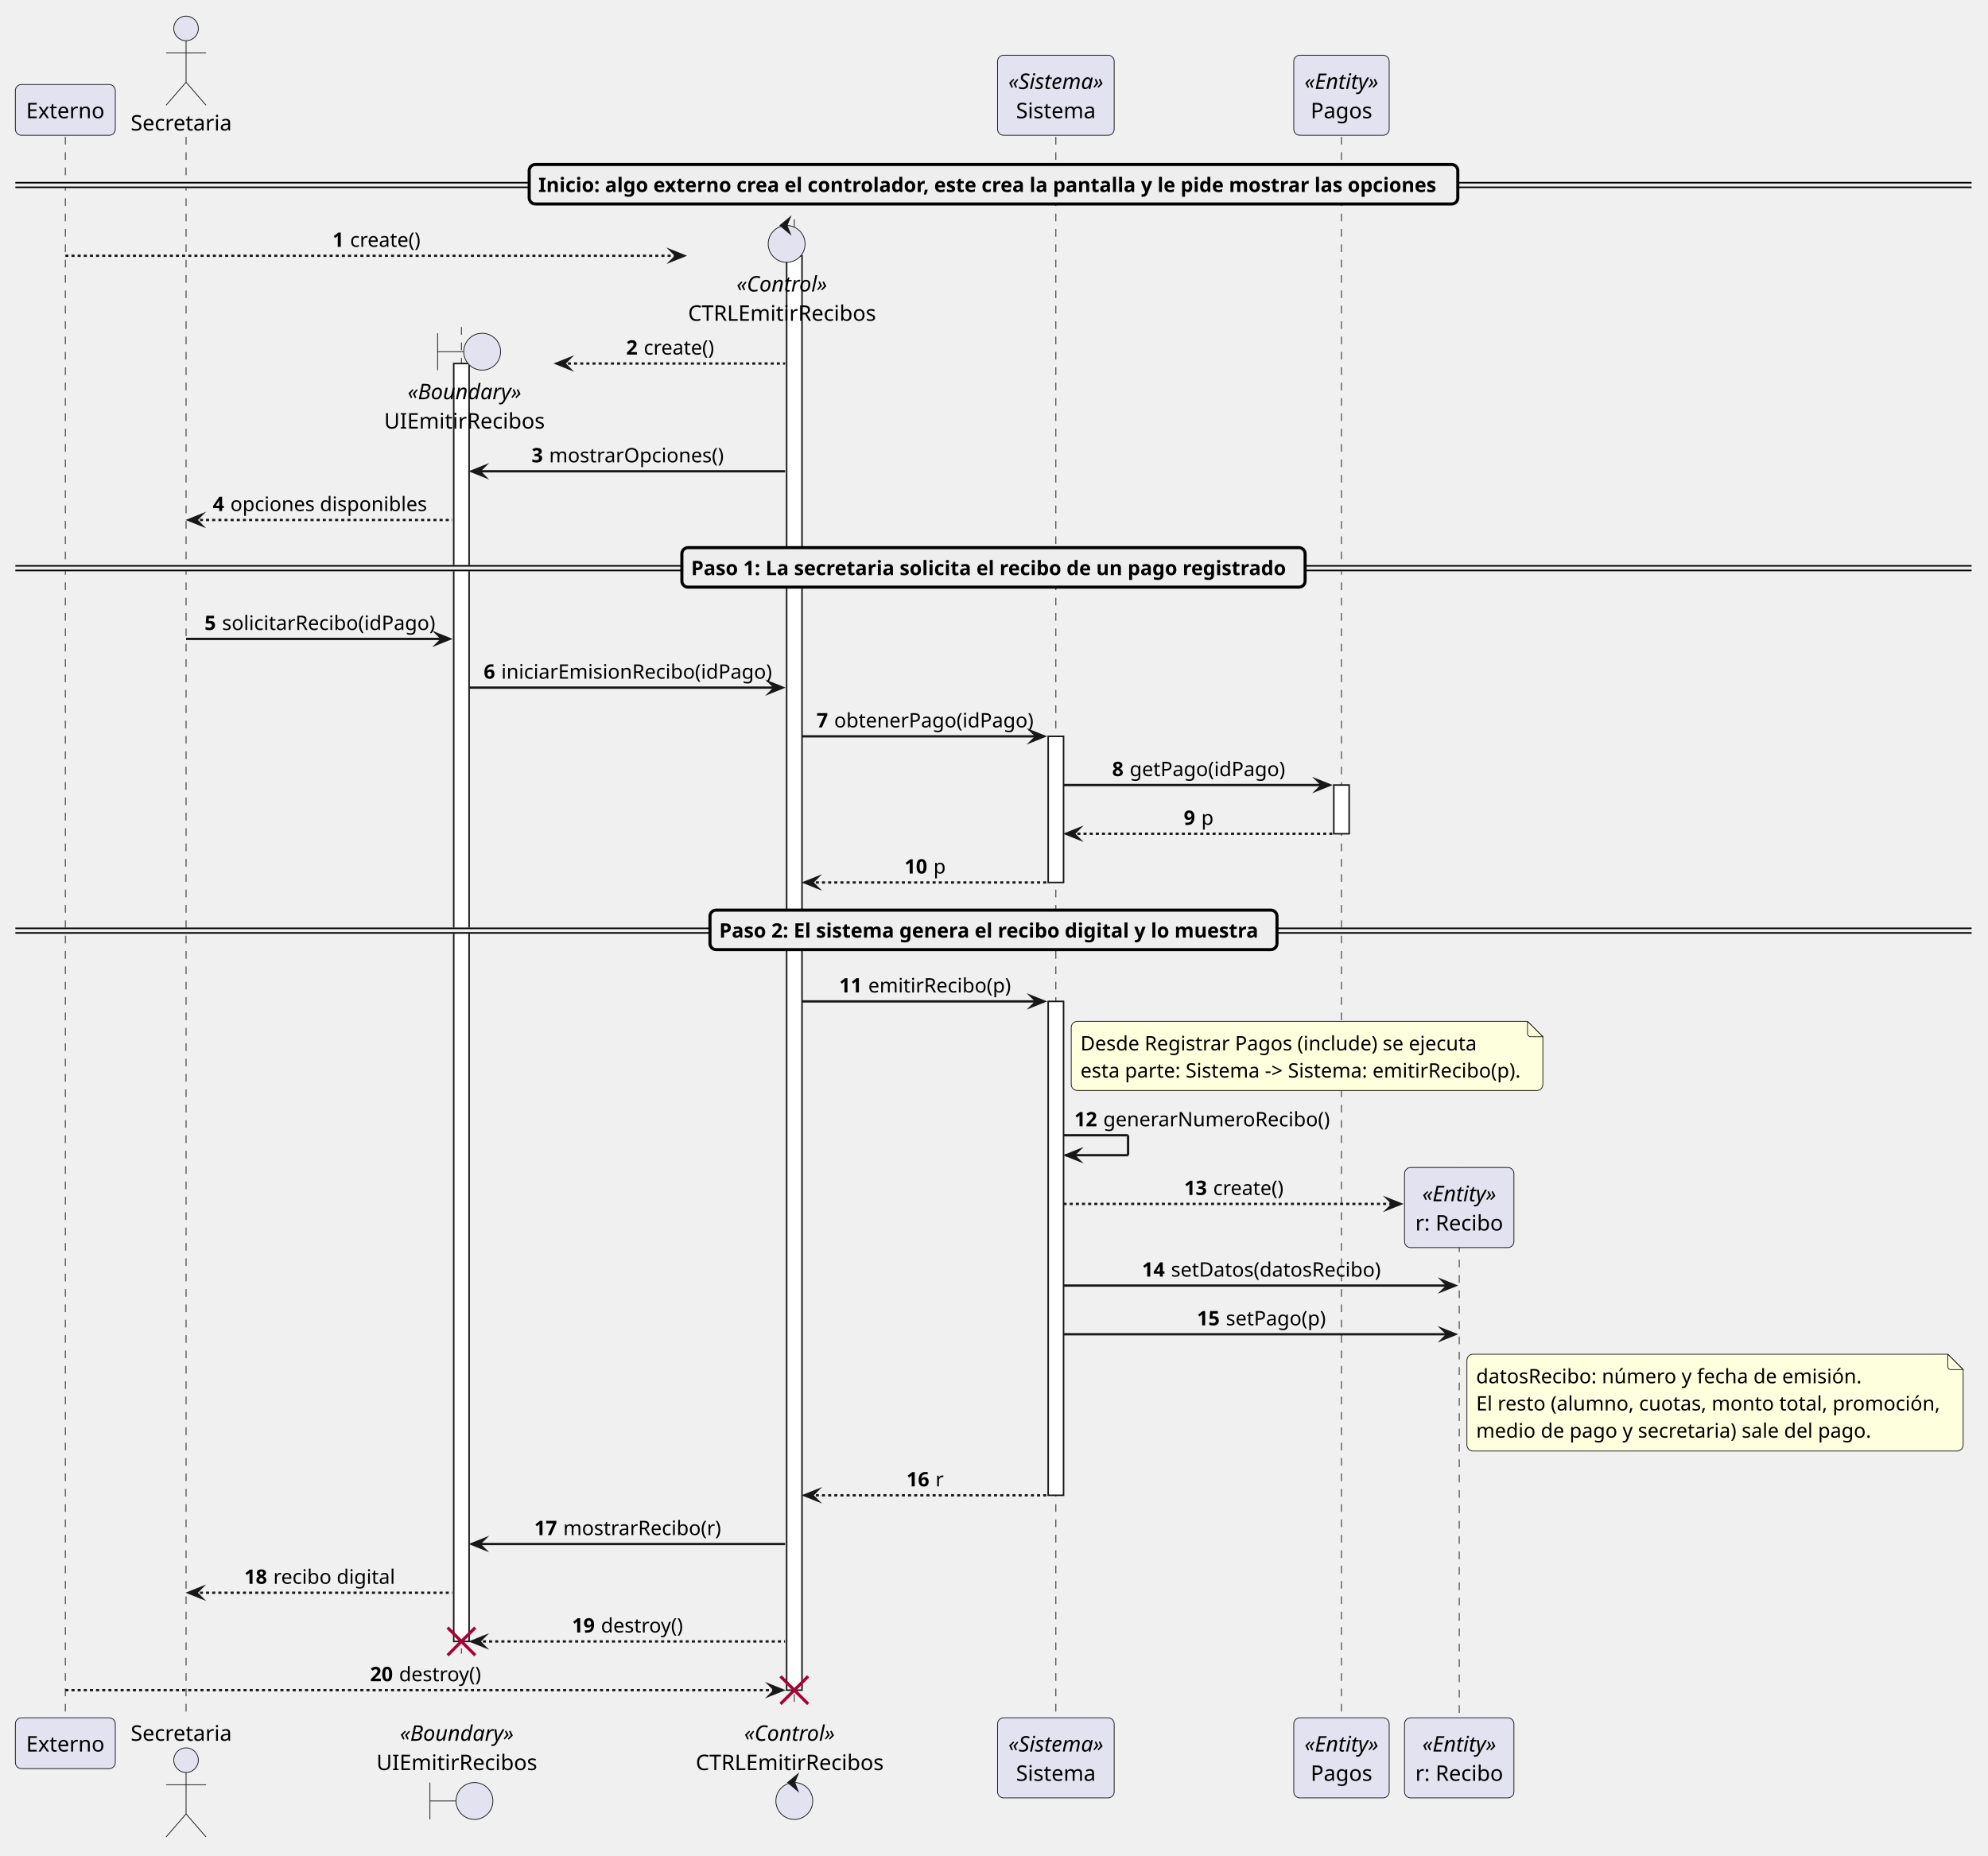
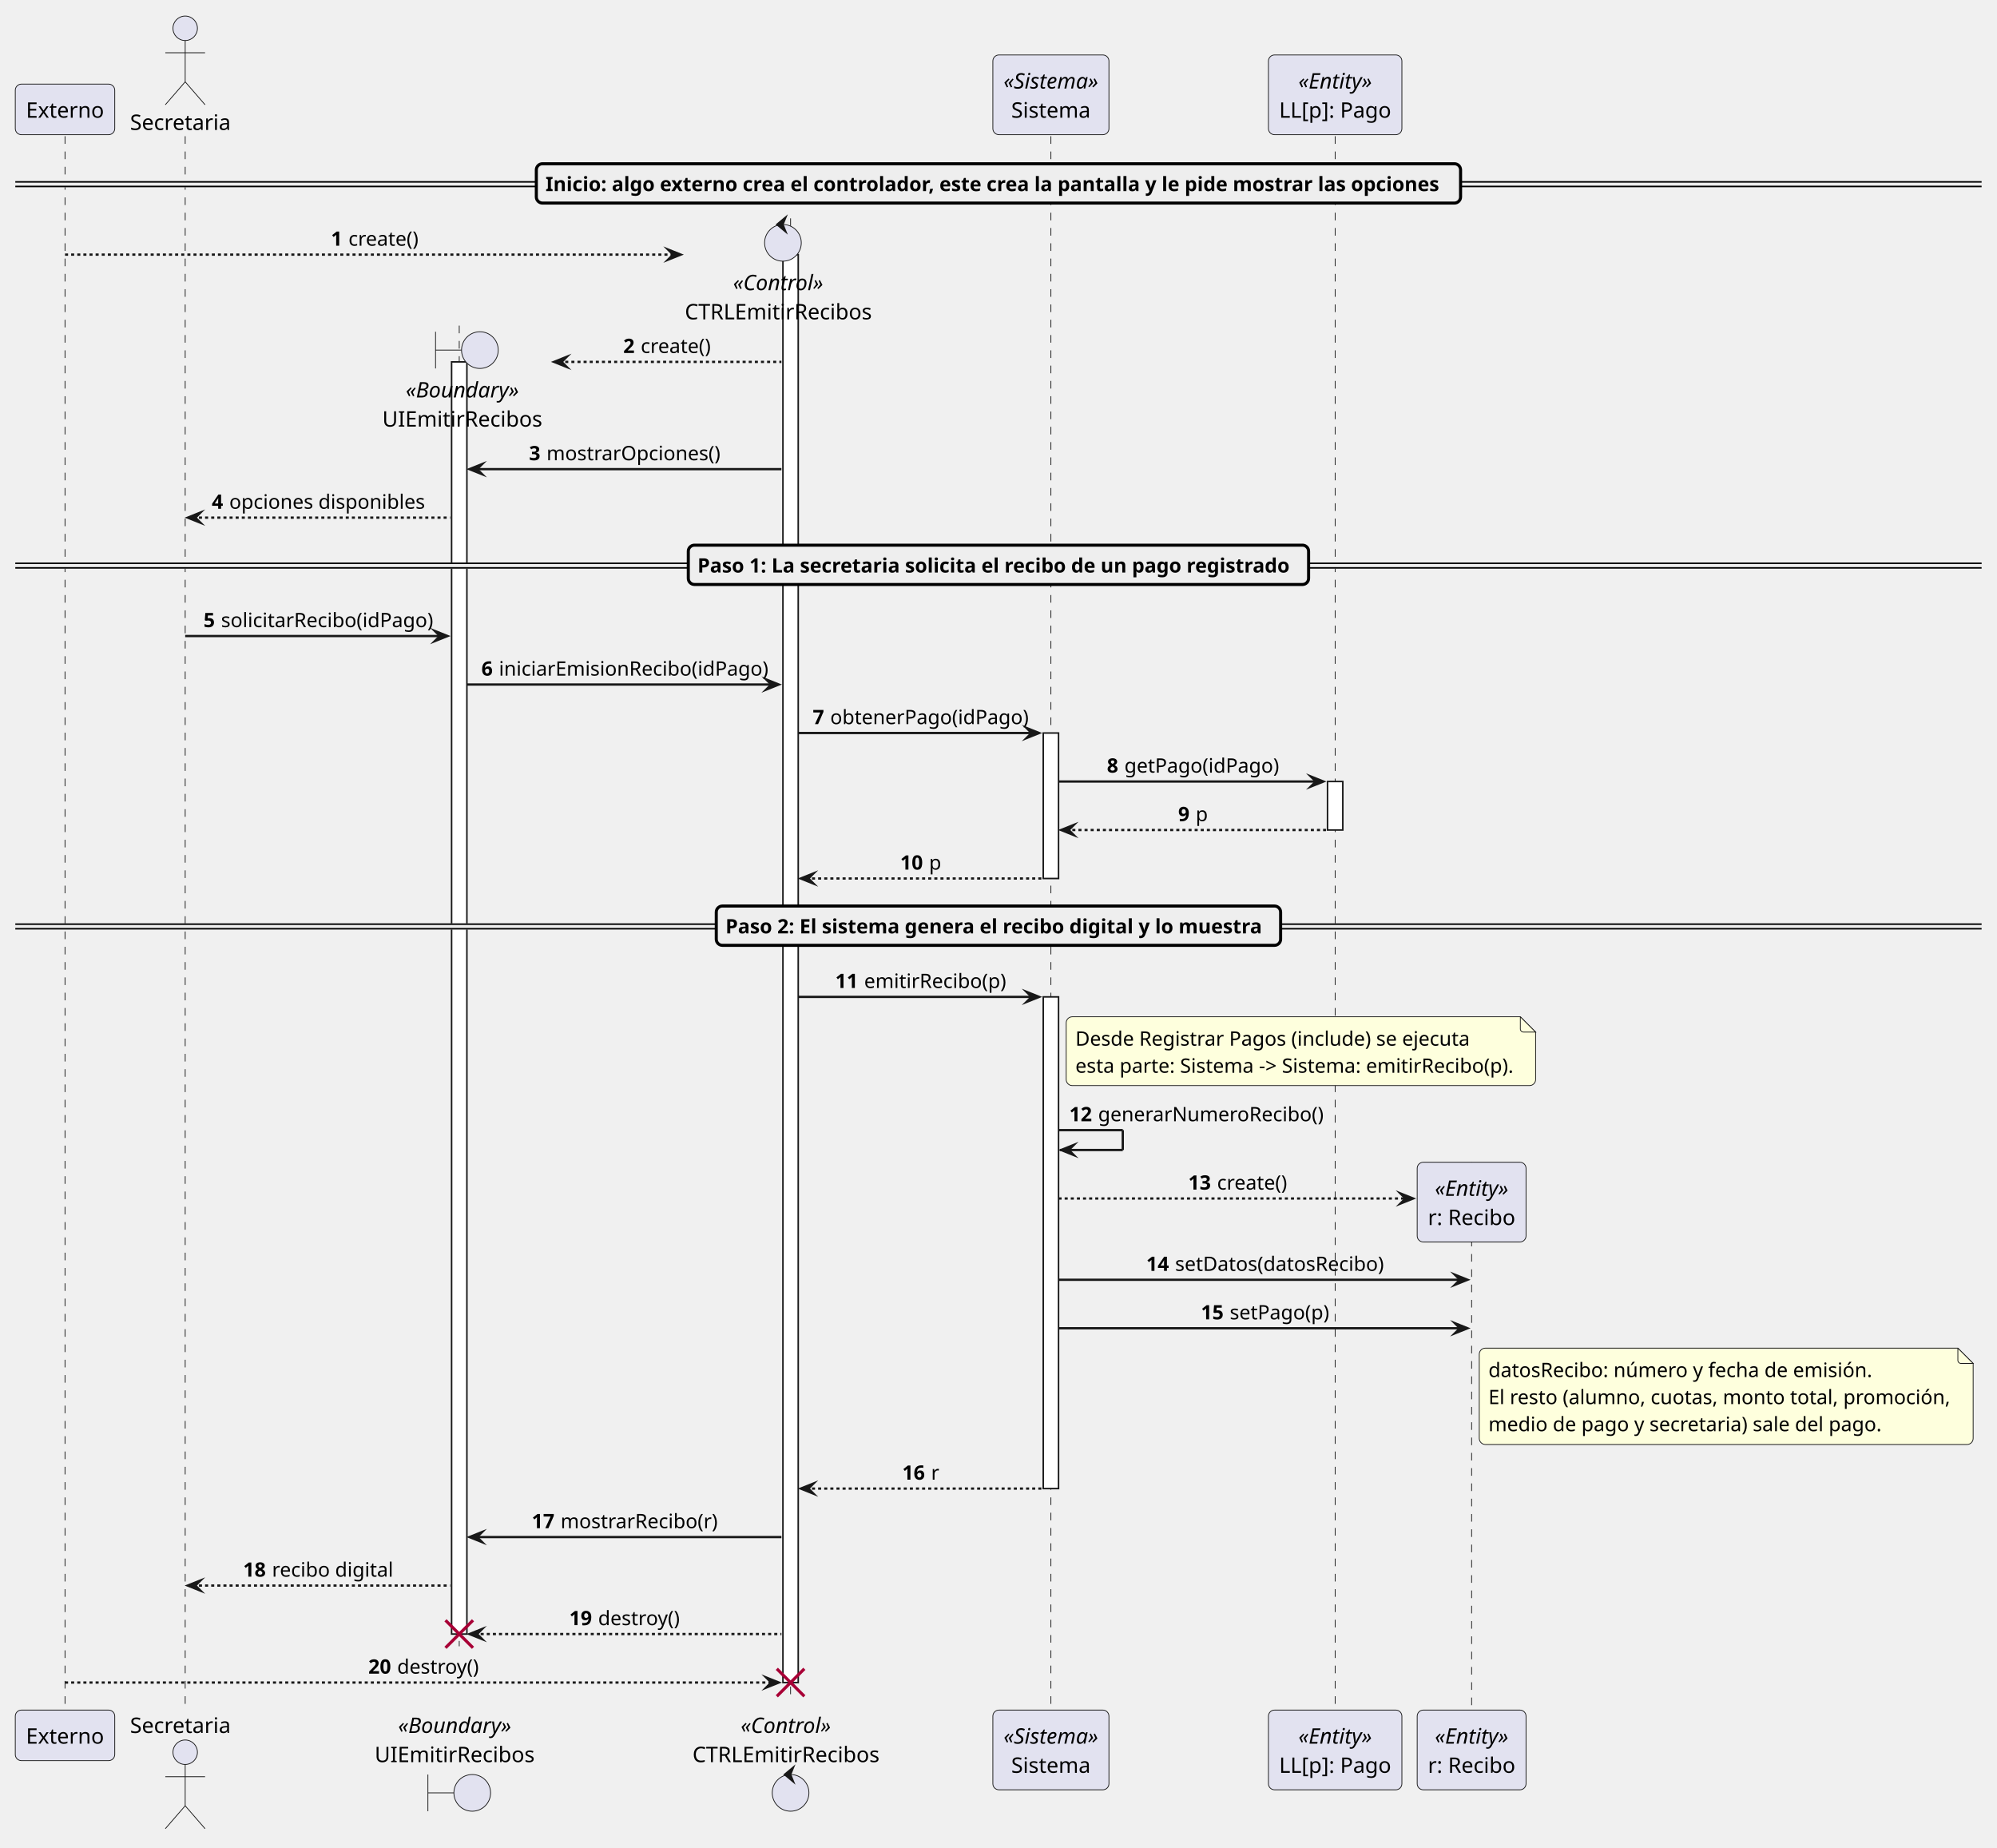
- <svg xmlns="http://www.w3.org/2000/svg" version="1.1" data-diagram-type="SEQUENCE" style="width:1294px;height:1208px;background:#FFFFFF;" width="1294px" height="1208px" viewBox="0 0 1294 1208" zoomAndPan="magnify" preserveAspectRatio="none" contentStyleType="text/css">
+ <svg xmlns="http://www.w3.org/2000/svg" version="1.1" data-diagram-type="SEQUENCE" style="width:1306px;height:1208px;background:#FFFFFF;" width="1306px" height="1208px" viewBox="0 0 1306 1208" zoomAndPan="magnify" preserveAspectRatio="none" contentStyleType="text/css">
  <defs />
  <g font-family="sans-serif" lengthAdjust="spacing">
    <g>
      <rect x="39.022" y="89.068" width="8" height="1029.058" fill="#000" fill-opacity="0" />
      <line x1="42.522" y1="89.068" x2="42.522" y2="1118.126" style="stroke:#181818;stroke-width:0.5;stroke-dasharray:5,5;" />
    </g>
    <g>
      <rect x="117.612" y="89.068" width="8" height="1029.058" fill="#000" fill-opacity="0" />
      <line x1="121.112" y1="89.068" x2="121.112" y2="1118.126" style="stroke:#181818;stroke-width:0.5;stroke-dasharray:5,5;" />
    </g>
    <g>
      <rect x="296.836" y="212.91" width="8" height="863.51" fill="#000" fill-opacity="0" />
      <line x1="300.336" y1="212.91" x2="300.336" y2="1076.42" style="stroke:#181818;stroke-width:0.5;stroke-dasharray:5,5;" />
    </g>
    <g>
      <rect x="295.336" y="236.616" width="10" height="831.804" fill="#FFF" style="stroke:#181818;stroke-width:1;" />
    </g>
    <line x1="291.336" y1="1059.42" x2="309.336" y2="1077.42" style="stroke:#A80036;stroke-width:2;" />
    <line x1="291.336" y1="1077.42" x2="309.336" y2="1059.42" style="stroke:#A80036;stroke-width:2;" />
    <g>
      <rect x="513.526" y="142.774" width="8" height="965.352" fill="#000" fill-opacity="0" />
      <line x1="517.026" y1="142.774" x2="517.026" y2="1108.126" style="stroke:#181818;stroke-width:0.5;stroke-dasharray:5,5;" />
    </g>
    <g>
      <rect x="512.026" y="166.48" width="10" height="933.646" fill="#FFF" style="stroke:#181818;stroke-width:1;" />
    </g>
    <line x1="508.026" y1="1091.126" x2="526.026" y2="1109.126" style="stroke:#A80036;stroke-width:2;" />
    <line x1="508.026" y1="1109.126" x2="526.026" y2="1091.126" style="stroke:#A80036;stroke-width:2;" />
    <g>
      <rect x="683.767" y="89.068" width="8" height="1029.058" fill="#000" fill-opacity="0" />
      <line x1="687.267" y1="89.068" x2="687.267" y2="1118.126" style="stroke:#181818;stroke-width:0.5;stroke-dasharray:5,5;" />
    </g>
    <g>
      <rect x="682.267" y="479.282" width="10" height="95.118" fill="#FFF" style="stroke:#181818;stroke-width:1;" />
    </g>
    <g>
      <rect x="682.267" y="651.812" width="10" height="321.49" fill="#FFF" style="stroke:#181818;stroke-width:1;" />
    </g>
    <g>
      <rect x="869.67" y="89.068" width="8" height="1029.058" fill="#000" fill-opacity="0" />
      <line x1="873.17" y1="89.068" x2="873.17" y2="1118.126" style="stroke:#181818;stroke-width:0.5;stroke-dasharray:5,5;" />
    </g>
    <g>
      <rect x="868.17" y="510.988" width="10" height="31.706" fill="#FFF" style="stroke:#181818;stroke-width:1;" />
    </g>
    <g>
-       <rect x="946.317" y="759.93" width="8" height="358.196" fill="#000" fill-opacity="0" />
-       <line x1="949.817" y1="759.93" x2="949.817" y2="1118.126" style="stroke:#181818;stroke-width:0.5;stroke-dasharray:5,5;" />
+       <rect x="958.91" y="759.93" width="8" height="358.196" fill="#000" fill-opacity="0" />
+       <line x1="962.41" y1="759.93" x2="962.41" y2="1118.126" style="stroke:#181818;stroke-width:0.5;stroke-dasharray:5,5;" />
    </g>
    <rect x="10" y="55" width="65.044" height="33.068" fill="#E2E2F0" style="stroke:#181818;stroke-width:0.5;" rx="4" ry="4" />
    <text x="17" y="76.966" fill="#000" font-size="14" textLength="51.044">Externo</text>
    <text x="85.044" y="84.966" fill="#000" font-size="14" textLength="66.136">Secretaria</text>
    <ellipse cx="121.112" cy="18.5" rx="8" ry="8" fill="#E2E2F0" style="stroke:#181818;stroke-width:0.5;" />
    <path d="M121.112,26.5 L121.112,53.5 M108.112,34.5 L134.112,34.5 M121.112,53.5 L108.112,68.5 M121.112,53.5 L134.112,68.5" style="stroke:#181818;stroke-width:0.5;" fill="none" />
    <rect x="649.306" y="35.932" width="75.922" height="52.136" fill="#E2E2F0" style="stroke:#181818;stroke-width:0.5;" rx="4" ry="4" />
    <text x="656.306" y="57.898" fill="#000" font-size="14" textLength="61.922" font-style="italic">«Sistema»</text>
    <text x="661.318" y="76.966" fill="#000" font-size="14" textLength="51.898">Sistema</text>
-     <rect x="842.118" y="35.932" width="62.104" height="52.136" fill="#E2E2F0" style="stroke:#181818;stroke-width:0.5;" rx="4" ry="4" />
+     <rect x="829.525" y="35.932" width="87.29" height="52.136" fill="#E2E2F0" style="stroke:#181818;stroke-width:0.5;" rx="4" ry="4" />
    <text x="849.118" y="57.898" fill="#000" font-size="14" textLength="48.104" font-style="italic">«Entity»</text>
-     <text x="853.115" y="76.966" fill="#000" font-size="14" textLength="40.11">Pagos</text>
+     <text x="836.525" y="76.966" fill="#000" font-size="14" textLength="73.29">LL[p]: Pago</text>
    <rect x="10" y="1118.126" width="65.044" height="33.068" fill="#E2E2F0" style="stroke:#181818;stroke-width:0.5;" rx="4" ry="4" />
    <text x="17" y="1140.092" fill="#000" font-size="14" textLength="51.044">Externo</text>
    <text x="85.044" y="1133.092" fill="#000" font-size="14" textLength="66.136">Secretaria</text>
    <ellipse cx="121.112" cy="1145.694" rx="8" ry="8" fill="#E2E2F0" style="stroke:#181818;stroke-width:0.5;" />
    <path d="M121.112,1153.694 L121.112,1180.694 M108.112,1161.694 L134.112,1161.694 M121.112,1180.694 L108.112,1195.694 M121.112,1180.694 L134.112,1195.694" style="stroke:#181818;stroke-width:0.5;" fill="none" />
    <text x="260.327" y="1133.092" fill="#000" font-size="14" textLength="74.018" font-style="italic">«Boundary»</text>
    <text x="245.018" y="1152.16" fill="#000" font-size="14" textLength="104.636">UIEmitirRecibos</text>
    <path d="M279.836,1160.262 L279.836,1184.262 M279.836,1172.262 L296.836,1172.262" style="stroke:#181818;stroke-width:0.5;" fill="none" />
    <ellipse cx="308.836" cy="1172.262" rx="12" ry="12" fill="#E2E2F0" style="stroke:#181818;stroke-width:0.5;" />
    <text x="484.388" y="1133.092" fill="#000" font-size="14" textLength="59.276" font-style="italic">«Control»</text>
    <text x="452.86" y="1152.16" fill="#000" font-size="14" textLength="122.332">CTRLEmitirRecibos</text>
    <ellipse cx="517.026" cy="1172.262" rx="12" ry="12" fill="#E2E2F0" style="stroke:#181818;stroke-width:0.5;" />
    <polygon points="513.026,1160.262,519.026,1155.262,517.026,1160.262,519.026,1165.262,513.026,1160.262" fill="#181818" style="stroke:#181818;stroke-width:1;stroke-linejoin:miter;stroke-miterlimit:10;" />
    <rect x="649.306" y="1118.126" width="75.922" height="52.136" fill="#E2E2F0" style="stroke:#181818;stroke-width:0.5;" rx="4" ry="4" />
    <text x="656.306" y="1140.092" fill="#000" font-size="14" textLength="61.922" font-style="italic">«Sistema»</text>
    <text x="661.318" y="1159.16" fill="#000" font-size="14" textLength="51.898">Sistema</text>
-     <rect x="842.118" y="1118.126" width="62.104" height="52.136" fill="#E2E2F0" style="stroke:#181818;stroke-width:0.5;" rx="4" ry="4" />
+     <rect x="829.525" y="1118.126" width="87.29" height="52.136" fill="#E2E2F0" style="stroke:#181818;stroke-width:0.5;" rx="4" ry="4" />
    <text x="849.118" y="1140.092" fill="#000" font-size="14" textLength="48.104" font-style="italic">«Entity»</text>
-     <text x="853.115" y="1159.16" fill="#000" font-size="14" textLength="40.11">Pagos</text>
-     <rect x="914.222" y="1118.126" width="71.19" height="52.136" fill="#E2E2F0" style="stroke:#181818;stroke-width:0.5;" rx="4" ry="4" />
-     <text x="925.765" y="1140.092" fill="#000" font-size="14" textLength="48.104" font-style="italic">«Entity»</text>
-     <text x="921.222" y="1159.16" fill="#000" font-size="14" textLength="57.19">r: Recibo</text>
-     <rect x="10" y="118.921" width="1273.34" height="3" fill="#EEE" style="stroke:#EEE;stroke-width:1;" rx="4" ry="4" />
-     <line x1="10" y1="118.921" x2="1283.34" y2="118.921" style="stroke:#000;stroke-width:1;" />
-     <line x1="10" y1="121.921" x2="1283.34" y2="121.921" style="stroke:#000;stroke-width:1;" />
-     <rect x="344.453" y="107.068" width="604.434" height="25.706" fill="#EEE" style="stroke:#000;stroke-width:2;" rx="4" ry="4" />
-     <text x="350.453" y="124.965" fill="#000" font-size="13" textLength="587.054" font-weight="700">Inicio: algo externo crea el controlador, este crea la pantalla y le pide mostrar las opciones</text>
+     <text x="836.525" y="1159.16" fill="#000" font-size="14" textLength="73.29">LL[p]: Pago</text>
+     <rect x="926.815" y="1118.126" width="71.19" height="52.136" fill="#E2E2F0" style="stroke:#181818;stroke-width:0.5;" rx="4" ry="4" />
+     <text x="938.358" y="1140.092" fill="#000" font-size="14" textLength="48.104" font-style="italic">«Entity»</text>
+     <text x="933.815" y="1159.16" fill="#000" font-size="14" textLength="57.19">r: Recibo</text>
+     <rect x="10" y="118.921" width="1285.933" height="3" fill="#EEE" style="stroke:#EEE;stroke-width:1;" rx="4" ry="4" />
+     <line x1="10" y1="118.921" x2="1295.933" y2="118.921" style="stroke:#000;stroke-width:1;" />
+     <line x1="10" y1="121.921" x2="1295.933" y2="121.921" style="stroke:#000;stroke-width:1;" />
+     <rect x="350.749" y="107.068" width="604.434" height="25.706" fill="#EEE" style="stroke:#000;stroke-width:2;" rx="4" ry="4" />
+     <text x="356.749" y="124.965" fill="#000" font-size="13" textLength="587.054" font-weight="700">Inicio: algo externo crea el controlador, este crea la pantalla y le pide mostrar las opciones</text>
    <text x="479.388" y="189.74" fill="#000" font-size="14" textLength="59.276" font-style="italic">«Control»</text>
    <text x="447.86" y="208.808" fill="#000" font-size="14" textLength="122.332">CTRLEmitirRecibos</text>
    <ellipse cx="512.026" cy="158.774" rx="12" ry="12" fill="#E2E2F0" style="stroke:#181818;stroke-width:0.5;" />
    <polygon points="508.026,146.774,514.026,141.774,512.026,146.774,514.026,151.774,508.026,146.774" fill="#181818" style="stroke:#181818;stroke-width:1;stroke-linejoin:miter;stroke-miterlimit:10;" />
    <polygon points="435.86,162.48,445.86,166.48,435.86,170.48,439.86,166.48" fill="#181818" style="stroke:#181818;stroke-width:1;stroke-linejoin:miter;stroke-miterlimit:10;" />
    <line x1="42.522" y1="166.48" x2="441.86" y2="166.48" style="stroke:#181818;stroke-width:1.5;stroke-dasharray:2,2;" />
    <text x="216.444" y="160.671" fill="#000" font-size="13" font-weight="700">1</text>
    <text x="227.88" y="160.671" fill="#000" font-size="13" textLength="46.059">create()</text>
    <text x="265.327" y="259.876" fill="#000" font-size="14" textLength="74.018" font-style="italic">«Boundary»</text>
    <text x="250.018" y="278.944" fill="#000" font-size="14" textLength="104.636">UIEmitirRecibos</text>
    <path d="M284.836,216.91 L284.836,240.91 M284.836,228.91 L301.836,228.91" style="stroke:#181818;stroke-width:0.5;" fill="none" />
    <ellipse cx="313.836" cy="228.91" rx="12" ry="12" fill="#E2E2F0" style="stroke:#181818;stroke-width:0.5;" />
    <polygon points="371.654,232.616,361.654,236.616,371.654,240.616,367.654,236.616" fill="#181818" style="stroke:#181818;stroke-width:1;stroke-linejoin:miter;stroke-miterlimit:10;" />
    <line x1="365.654" y1="236.616" x2="511.026" y2="236.616" style="stroke:#181818;stroke-width:1.5;stroke-dasharray:2,2;" />
    <text x="407.592" y="230.807" fill="#000" font-size="13" font-weight="700">2</text>
    <text x="419.028" y="230.807" fill="#000" font-size="13" textLength="46.059">create()</text>
    <polygon points="316.336,302.752,306.336,306.752,316.336,310.752,312.336,306.752" fill="#181818" style="stroke:#181818;stroke-width:1;stroke-linejoin:miter;stroke-miterlimit:10;" />
    <line x1="310.336" y1="306.752" x2="511.026" y2="306.752" style="stroke:#181818;stroke-width:1.5;" />
    <text x="345.977" y="300.943" fill="#000" font-size="13" font-weight="700">3</text>
    <text x="357.413" y="300.943" fill="#000" font-size="13" textLength="113.971">mostrarOpciones()</text>
    <polygon points="132.112,334.458,122.112,338.458,132.112,342.458,128.112,338.458" fill="#181818" style="stroke:#181818;stroke-width:1;stroke-linejoin:miter;stroke-miterlimit:10;" />
    <line x1="126.112" y1="338.458" x2="294.336" y2="338.458" style="stroke:#181818;stroke-width:1.5;stroke-dasharray:2,2;" />
    <text x="138.494" y="332.649" fill="#000" font-size="13" font-weight="700">4</text>
    <text x="149.93" y="332.649" fill="#000" font-size="13" textLength="128.024">opciones disponibles</text>
-     <rect x="10" y="368.311" width="1273.34" height="3" fill="#EEE" style="stroke:#EEE;stroke-width:1;" rx="4" ry="4" />
-     <line x1="10" y1="368.311" x2="1283.34" y2="368.311" style="stroke:#000;stroke-width:1;" />
-     <line x1="10" y1="371.311" x2="1283.34" y2="371.311" style="stroke:#000;stroke-width:1;" />
-     <rect x="443.838" y="356.458" width="405.664" height="25.706" fill="#EEE" style="stroke:#000;stroke-width:2;" rx="4" ry="4" />
-     <text x="449.838" y="374.355" fill="#000" font-size="13" textLength="388.284" font-weight="700">Paso 1: La secretaria solicita el recibo de un pago registrado</text>
+     <rect x="10" y="368.311" width="1285.933" height="3" fill="#EEE" style="stroke:#EEE;stroke-width:1;" rx="4" ry="4" />
+     <line x1="10" y1="368.311" x2="1295.933" y2="368.311" style="stroke:#000;stroke-width:1;" />
+     <line x1="10" y1="371.311" x2="1295.933" y2="371.311" style="stroke:#000;stroke-width:1;" />
+     <rect x="450.134" y="356.458" width="405.664" height="25.706" fill="#EEE" style="stroke:#000;stroke-width:2;" rx="4" ry="4" />
+     <text x="456.134" y="374.355" fill="#000" font-size="13" textLength="388.284" font-weight="700">Paso 1: La secretaria solicita el recibo de un pago registrado</text>
    <polygon points="283.336,411.87,293.336,415.87,283.336,419.87,287.336,415.87" fill="#181818" style="stroke:#181818;stroke-width:1;stroke-linejoin:miter;stroke-miterlimit:10;" />
    <line x1="121.112" y1="415.87" x2="289.336" y2="415.87" style="stroke:#181818;stroke-width:1.5;" />
    <text x="133.112" y="410.061" fill="#000" font-size="13" font-weight="700">5</text>
    <text x="144.548" y="410.061" fill="#000" font-size="13" textLength="138.788">solicitarRecibo(idPago)</text>
    <polygon points="500.026,443.576,510.026,447.576,500.026,451.576,504.026,447.576" fill="#181818" style="stroke:#181818;stroke-width:1;stroke-linejoin:miter;stroke-miterlimit:10;" />
    <line x1="305.336" y1="447.576" x2="506.026" y2="447.576" style="stroke:#181818;stroke-width:1.5;" />
    <text x="314.836" y="441.767" fill="#000" font-size="13" font-weight="700">6</text>
    <text x="326.272" y="441.767" fill="#000" font-size="13" textLength="176.254">iniciarEmisionRecibo(idPago)</text>
    <polygon points="670.267,475.282,680.267,479.282,670.267,483.282,674.267,479.282" fill="#181818" style="stroke:#181818;stroke-width:1;stroke-linejoin:miter;stroke-miterlimit:10;" />
    <line x1="522.026" y1="479.282" x2="676.267" y2="479.282" style="stroke:#181818;stroke-width:1.5;" />
    <text x="531.526" y="473.473" fill="#000" font-size="13" font-weight="700">7</text>
    <text x="542.962" y="473.473" fill="#000" font-size="13" textLength="129.805">obtenerPago(idPago)</text>
    <polygon points="856.17,506.988,866.17,510.988,856.17,514.988,860.17,510.988" fill="#181818" style="stroke:#181818;stroke-width:1;stroke-linejoin:miter;stroke-miterlimit:10;" />
    <line x1="692.267" y1="510.988" x2="862.17" y2="510.988" style="stroke:#181818;stroke-width:1.5;" />
    <text x="723.898" y="505.179" fill="#000" font-size="13" font-weight="700">8</text>
    <text x="735.334" y="505.179" fill="#000" font-size="13" textLength="101.205">getPago(idPago)</text>
    <polygon points="703.267,538.694,693.267,542.694,703.267,546.694,699.267,542.694" fill="#181818" style="stroke:#181818;stroke-width:1;stroke-linejoin:miter;stroke-miterlimit:10;" />
    <line x1="697.267" y1="542.694" x2="867.17" y2="542.694" style="stroke:#181818;stroke-width:1.5;stroke-dasharray:2,2;" />
    <text x="770.503" y="536.885" fill="#000" font-size="13" font-weight="700">9</text>
    <text x="781.939" y="536.885" fill="#000" font-size="13">p</text>
    <polygon points="533.026,570.4,523.026,574.4,533.026,578.4,529.026,574.4" fill="#181818" style="stroke:#181818;stroke-width:1;stroke-linejoin:miter;stroke-miterlimit:10;" />
    <line x1="527.026" y1="574.4" x2="681.267" y2="574.4" style="stroke:#181818;stroke-width:1.5;stroke-dasharray:2,2;" />
    <text x="588.713" y="568.591" fill="#000" font-size="13" textLength="14.872" font-weight="700">10</text>
    <text x="607.585" y="568.591" fill="#000" font-size="13">p</text>
-     <rect x="10" y="604.253" width="1273.34" height="3" fill="#EEE" style="stroke:#EEE;stroke-width:1;" rx="4" ry="4" />
-     <line x1="10" y1="604.253" x2="1283.34" y2="604.253" style="stroke:#000;stroke-width:1;" />
-     <line x1="10" y1="607.253" x2="1283.34" y2="607.253" style="stroke:#000;stroke-width:1;" />
-     <rect x="462.136" y="592.4" width="369.069" height="25.706" fill="#EEE" style="stroke:#000;stroke-width:2;" rx="4" ry="4" />
-     <text x="468.136" y="610.297" fill="#000" font-size="13" textLength="351.689" font-weight="700">Paso 2: El sistema genera el recibo digital y lo muestra</text>
+     <rect x="10" y="604.253" width="1285.933" height="3" fill="#EEE" style="stroke:#EEE;stroke-width:1;" rx="4" ry="4" />
+     <line x1="10" y1="604.253" x2="1295.933" y2="604.253" style="stroke:#000;stroke-width:1;" />
+     <line x1="10" y1="607.253" x2="1295.933" y2="607.253" style="stroke:#000;stroke-width:1;" />
+     <rect x="468.432" y="592.4" width="369.069" height="25.706" fill="#EEE" style="stroke:#000;stroke-width:2;" rx="4" ry="4" />
+     <text x="474.432" y="610.297" fill="#000" font-size="13" textLength="351.689" font-weight="700">Paso 2: El sistema genera el recibo digital y lo muestra</text>
    <polygon points="670.267,647.812,680.267,651.812,670.267,655.812,674.267,651.812" fill="#181818" style="stroke:#181818;stroke-width:1;stroke-linejoin:miter;stroke-miterlimit:10;" />
    <line x1="522.026" y1="651.812" x2="676.267" y2="651.812" style="stroke:#181818;stroke-width:1.5;" />
    <text x="546.249" y="646.003" fill="#000" font-size="13" textLength="14.872" font-weight="700">11</text>
    <text x="565.121" y="646.003" fill="#000" font-size="13" textLength="92.924">emitirRecibo(p)</text>
    <path d="M697.267,668.812 L697.267,705.812 A4,4 0 0 0 701.267,709.812 L1000.267,709.812 A4,4 0 0 0 1004.267,705.812 L1004.267,674.812 L994.267,664.812 L701.267,664.812 A4,4 0 0 0 697.267,668.812" style="stroke:#181818;stroke-width:0.5;" fill="#FEFFDD" />
    <path d="M994.267,664.812 L994.267,672.812 A2,2 0 0 0 996.267,674.812 L1004.267,674.812 L994.267,664.812" style="stroke:#181818;stroke-width:0.5;" fill="#FEFFDD" />
    <text x="703.267" y="683.709" fill="#000" font-size="13" textLength="258.219">Desde Registrar Pagos (include) se ejecuta</text>
    <text x="703.267" y="701.415" fill="#000" font-size="13" textLength="286.507">esta parte: Sistema -&gt; Sistema: emitirRecibo(p).</text>
    <line x1="692.267" y1="738.93" x2="734.267" y2="738.93" style="stroke:#181818;stroke-width:1.5;" />
    <line x1="734.267" y1="738.93" x2="734.267" y2="751.93" style="stroke:#181818;stroke-width:1.5;" />
    <line x1="693.267" y1="751.93" x2="734.267" y2="751.93" style="stroke:#181818;stroke-width:1.5;" />
    <polygon points="703.267,747.93,693.267,751.93,703.267,755.93,699.267,751.93" fill="#181818" style="stroke:#181818;stroke-width:1;stroke-linejoin:miter;stroke-miterlimit:10;" />
    <text x="699.267" y="733.121" fill="#000" font-size="13" textLength="14.872" font-weight="700">12</text>
    <text x="718.139" y="733.121" fill="#000" font-size="13" textLength="148.031">generarNumeroRecibo()</text>
-     <rect x="914.222" y="759.93" width="71.19" height="52.136" fill="#E2E2F0" style="stroke:#181818;stroke-width:0.5;" rx="4" ry="4" />
-     <text x="925.765" y="781.896" fill="#000" font-size="14" textLength="48.104" font-style="italic">«Entity»</text>
-     <text x="921.222" y="800.964" fill="#000" font-size="14" textLength="57.19">r: Recibo</text>
-     <polygon points="902.222,779.636,912.222,783.636,902.222,787.636,906.222,783.636" fill="#181818" style="stroke:#181818;stroke-width:1;stroke-linejoin:miter;stroke-miterlimit:10;" />
-     <line x1="692.267" y1="783.636" x2="908.222" y2="783.636" style="stroke:#181818;stroke-width:1.5;stroke-dasharray:2,2;" />
-     <text x="770.779" y="777.827" fill="#000" font-size="13" textLength="14.872" font-weight="700">13</text>
-     <text x="789.651" y="777.827" fill="#000" font-size="13" textLength="46.059">create()</text>
-     <polygon points="937.817,832.772,947.817,836.772,937.817,840.772,941.817,836.772" fill="#181818" style="stroke:#181818;stroke-width:1;stroke-linejoin:miter;stroke-miterlimit:10;" />
-     <line x1="692.267" y1="836.772" x2="943.817" y2="836.772" style="stroke:#181818;stroke-width:1.5;" />
-     <text x="743.324" y="830.963" fill="#000" font-size="13" textLength="14.872" font-weight="700">14</text>
-     <text x="762.196" y="830.963" fill="#000" font-size="13" textLength="136.565">setDatos(datosRecibo)</text>
-     <polygon points="937.817,864.478,947.817,868.478,937.817,872.478,941.817,868.478" fill="#181818" style="stroke:#181818;stroke-width:1;stroke-linejoin:miter;stroke-miterlimit:10;" />
-     <line x1="692.267" y1="868.478" x2="943.817" y2="868.478" style="stroke:#181818;stroke-width:1.5;" />
-     <text x="779.074" y="862.669" fill="#000" font-size="13" textLength="14.872" font-weight="700">15</text>
-     <text x="797.946" y="862.669" fill="#000" font-size="13" textLength="65.065">setPago(p)</text>
-     <path d="M954.817,885.478 L954.817,940.478 A4,4 0 0 0 958.817,944.478 L1273.817,944.478 A4,4 0 0 0 1277.817,940.478 L1277.817,891.478 L1267.817,881.478 L958.817,881.478 A4,4 0 0 0 954.817,885.478" style="stroke:#181818;stroke-width:0.5;" fill="#FEFFDD" />
-     <path d="M1267.817,881.478 L1267.817,889.478 A2,2 0 0 0 1269.817,891.478 L1277.817,891.478 L1267.817,881.478" style="stroke:#181818;stroke-width:0.5;" fill="#FEFFDD" />
-     <text x="960.817" y="900.375" fill="#000" font-size="13" textLength="251.251">datosRecibo: número y fecha de emisión.</text>
-     <text x="960.817" y="918.081" fill="#000" font-size="13" textLength="302.523">El resto (alumno, cuotas, monto total, promoción,</text>
-     <text x="960.817" y="935.787" fill="#000" font-size="13" textLength="257.387">medio de pago y secretaria) sale del pago.</text>
+     <rect x="926.815" y="759.93" width="71.19" height="52.136" fill="#E2E2F0" style="stroke:#181818;stroke-width:0.5;" rx="4" ry="4" />
+     <text x="938.358" y="781.896" fill="#000" font-size="14" textLength="48.104" font-style="italic">«Entity»</text>
+     <text x="933.815" y="800.964" fill="#000" font-size="14" textLength="57.19">r: Recibo</text>
+     <polygon points="914.815,779.636,924.815,783.636,914.815,787.636,918.815,783.636" fill="#181818" style="stroke:#181818;stroke-width:1;stroke-linejoin:miter;stroke-miterlimit:10;" />
+     <line x1="692.267" y1="783.636" x2="920.815" y2="783.636" style="stroke:#181818;stroke-width:1.5;stroke-dasharray:2,2;" />
+     <text x="777.076" y="777.827" fill="#000" font-size="13" textLength="14.872" font-weight="700">13</text>
+     <text x="795.948" y="777.827" fill="#000" font-size="13" textLength="46.059">create()</text>
+     <polygon points="950.41,832.772,960.41,836.772,950.41,840.772,954.41,836.772" fill="#181818" style="stroke:#181818;stroke-width:1;stroke-linejoin:miter;stroke-miterlimit:10;" />
+     <line x1="692.267" y1="836.772" x2="956.41" y2="836.772" style="stroke:#181818;stroke-width:1.5;" />
+     <text x="749.62" y="830.963" fill="#000" font-size="13" textLength="14.872" font-weight="700">14</text>
+     <text x="768.492" y="830.963" fill="#000" font-size="13" textLength="136.565">setDatos(datosRecibo)</text>
+     <polygon points="950.41,864.478,960.41,868.478,950.41,872.478,954.41,868.478" fill="#181818" style="stroke:#181818;stroke-width:1;stroke-linejoin:miter;stroke-miterlimit:10;" />
+     <line x1="692.267" y1="868.478" x2="956.41" y2="868.478" style="stroke:#181818;stroke-width:1.5;" />
+     <text x="785.37" y="862.669" fill="#000" font-size="13" textLength="14.872" font-weight="700">15</text>
+     <text x="804.242" y="862.669" fill="#000" font-size="13" textLength="65.065">setPago(p)</text>
+     <path d="M967.41,885.478 L967.41,940.478 A4,4 0 0 0 971.41,944.478 L1286.41,944.478 A4,4 0 0 0 1290.41,940.478 L1290.41,891.478 L1280.41,881.478 L971.41,881.478 A4,4 0 0 0 967.41,885.478" style="stroke:#181818;stroke-width:0.5;" fill="#FEFFDD" />
+     <path d="M1280.41,881.478 L1280.41,889.478 A2,2 0 0 0 1282.41,891.478 L1290.41,891.478 L1280.41,881.478" style="stroke:#181818;stroke-width:0.5;" fill="#FEFFDD" />
+     <text x="973.41" y="900.375" fill="#000" font-size="13" textLength="251.251">datosRecibo: número y fecha de emisión.</text>
+     <text x="973.41" y="918.081" fill="#000" font-size="13" textLength="302.523">El resto (alumno, cuotas, monto total, promoción,</text>
+     <text x="973.41" y="935.787" fill="#000" font-size="13" textLength="257.387">medio de pago y secretaria) sale del pago.</text>
    <polygon points="533.026,969.302,523.026,973.302,533.026,977.302,529.026,973.302" fill="#181818" style="stroke:#181818;stroke-width:1;stroke-linejoin:miter;stroke-miterlimit:10;" />
    <line x1="527.026" y1="973.302" x2="681.267" y2="973.302" style="stroke:#181818;stroke-width:1.5;stroke-dasharray:2,2;" />
    <text x="590.026" y="967.493" fill="#000" font-size="13" textLength="14.872" font-weight="700">16</text>
    <text x="608.898" y="967.493" fill="#000" font-size="13">r</text>
    <polygon points="316.336,1001.008,306.336,1005.008,316.336,1009.008,312.336,1005.008" fill="#181818" style="stroke:#181818;stroke-width:1;stroke-linejoin:miter;stroke-miterlimit:10;" />
    <line x1="310.336" y1="1005.008" x2="511.026" y2="1005.008" style="stroke:#181818;stroke-width:1.5;" />
    <text x="347.739" y="999.199" fill="#000" font-size="13" textLength="14.872" font-weight="700">17</text>
    <text x="366.611" y="999.199" fill="#000" font-size="13" textLength="103.012">mostrarRecibo(r)</text>
    <polygon points="132.112,1032.714,122.112,1036.714,132.112,1040.714,128.112,1036.714" fill="#181818" style="stroke:#181818;stroke-width:1;stroke-linejoin:miter;stroke-miterlimit:10;" />
    <line x1="126.112" y1="1036.714" x2="294.336" y2="1036.714" style="stroke:#181818;stroke-width:1.5;stroke-dasharray:2,2;" />
    <text x="159.001" y="1030.905" fill="#000" font-size="13" textLength="14.872" font-weight="700">18</text>
    <text x="177.873" y="1030.905" fill="#000" font-size="13" textLength="79.573">recibo digital</text>
    <polygon points="316.336,1064.42,306.336,1068.42,316.336,1072.42,312.336,1068.42" fill="#181818" style="stroke:#181818;stroke-width:1;stroke-linejoin:miter;stroke-miterlimit:10;" />
    <line x1="310.336" y1="1068.42" x2="511.026" y2="1068.42" style="stroke:#181818;stroke-width:1.5;stroke-dasharray:2,2;" />
    <text x="372.289" y="1062.611" fill="#000" font-size="13" textLength="14.872" font-weight="700">19</text>
    <text x="391.161" y="1062.611" fill="#000" font-size="13" textLength="53.911">destroy()</text>
    <polygon points="500.026,1096.126,510.026,1100.126,500.026,1104.126,504.026,1100.126" fill="#181818" style="stroke:#181818;stroke-width:1;stroke-linejoin:miter;stroke-miterlimit:10;" />
    <line x1="42.522" y1="1100.126" x2="506.026" y2="1100.126" style="stroke:#181818;stroke-width:1.5;stroke-dasharray:2,2;" />
    <text x="240.882" y="1094.317" fill="#000" font-size="13" textLength="14.872" font-weight="700">20</text>
    <text x="259.754" y="1094.317" fill="#000" font-size="13" textLength="53.911">destroy()</text>
  </g>
</svg>
